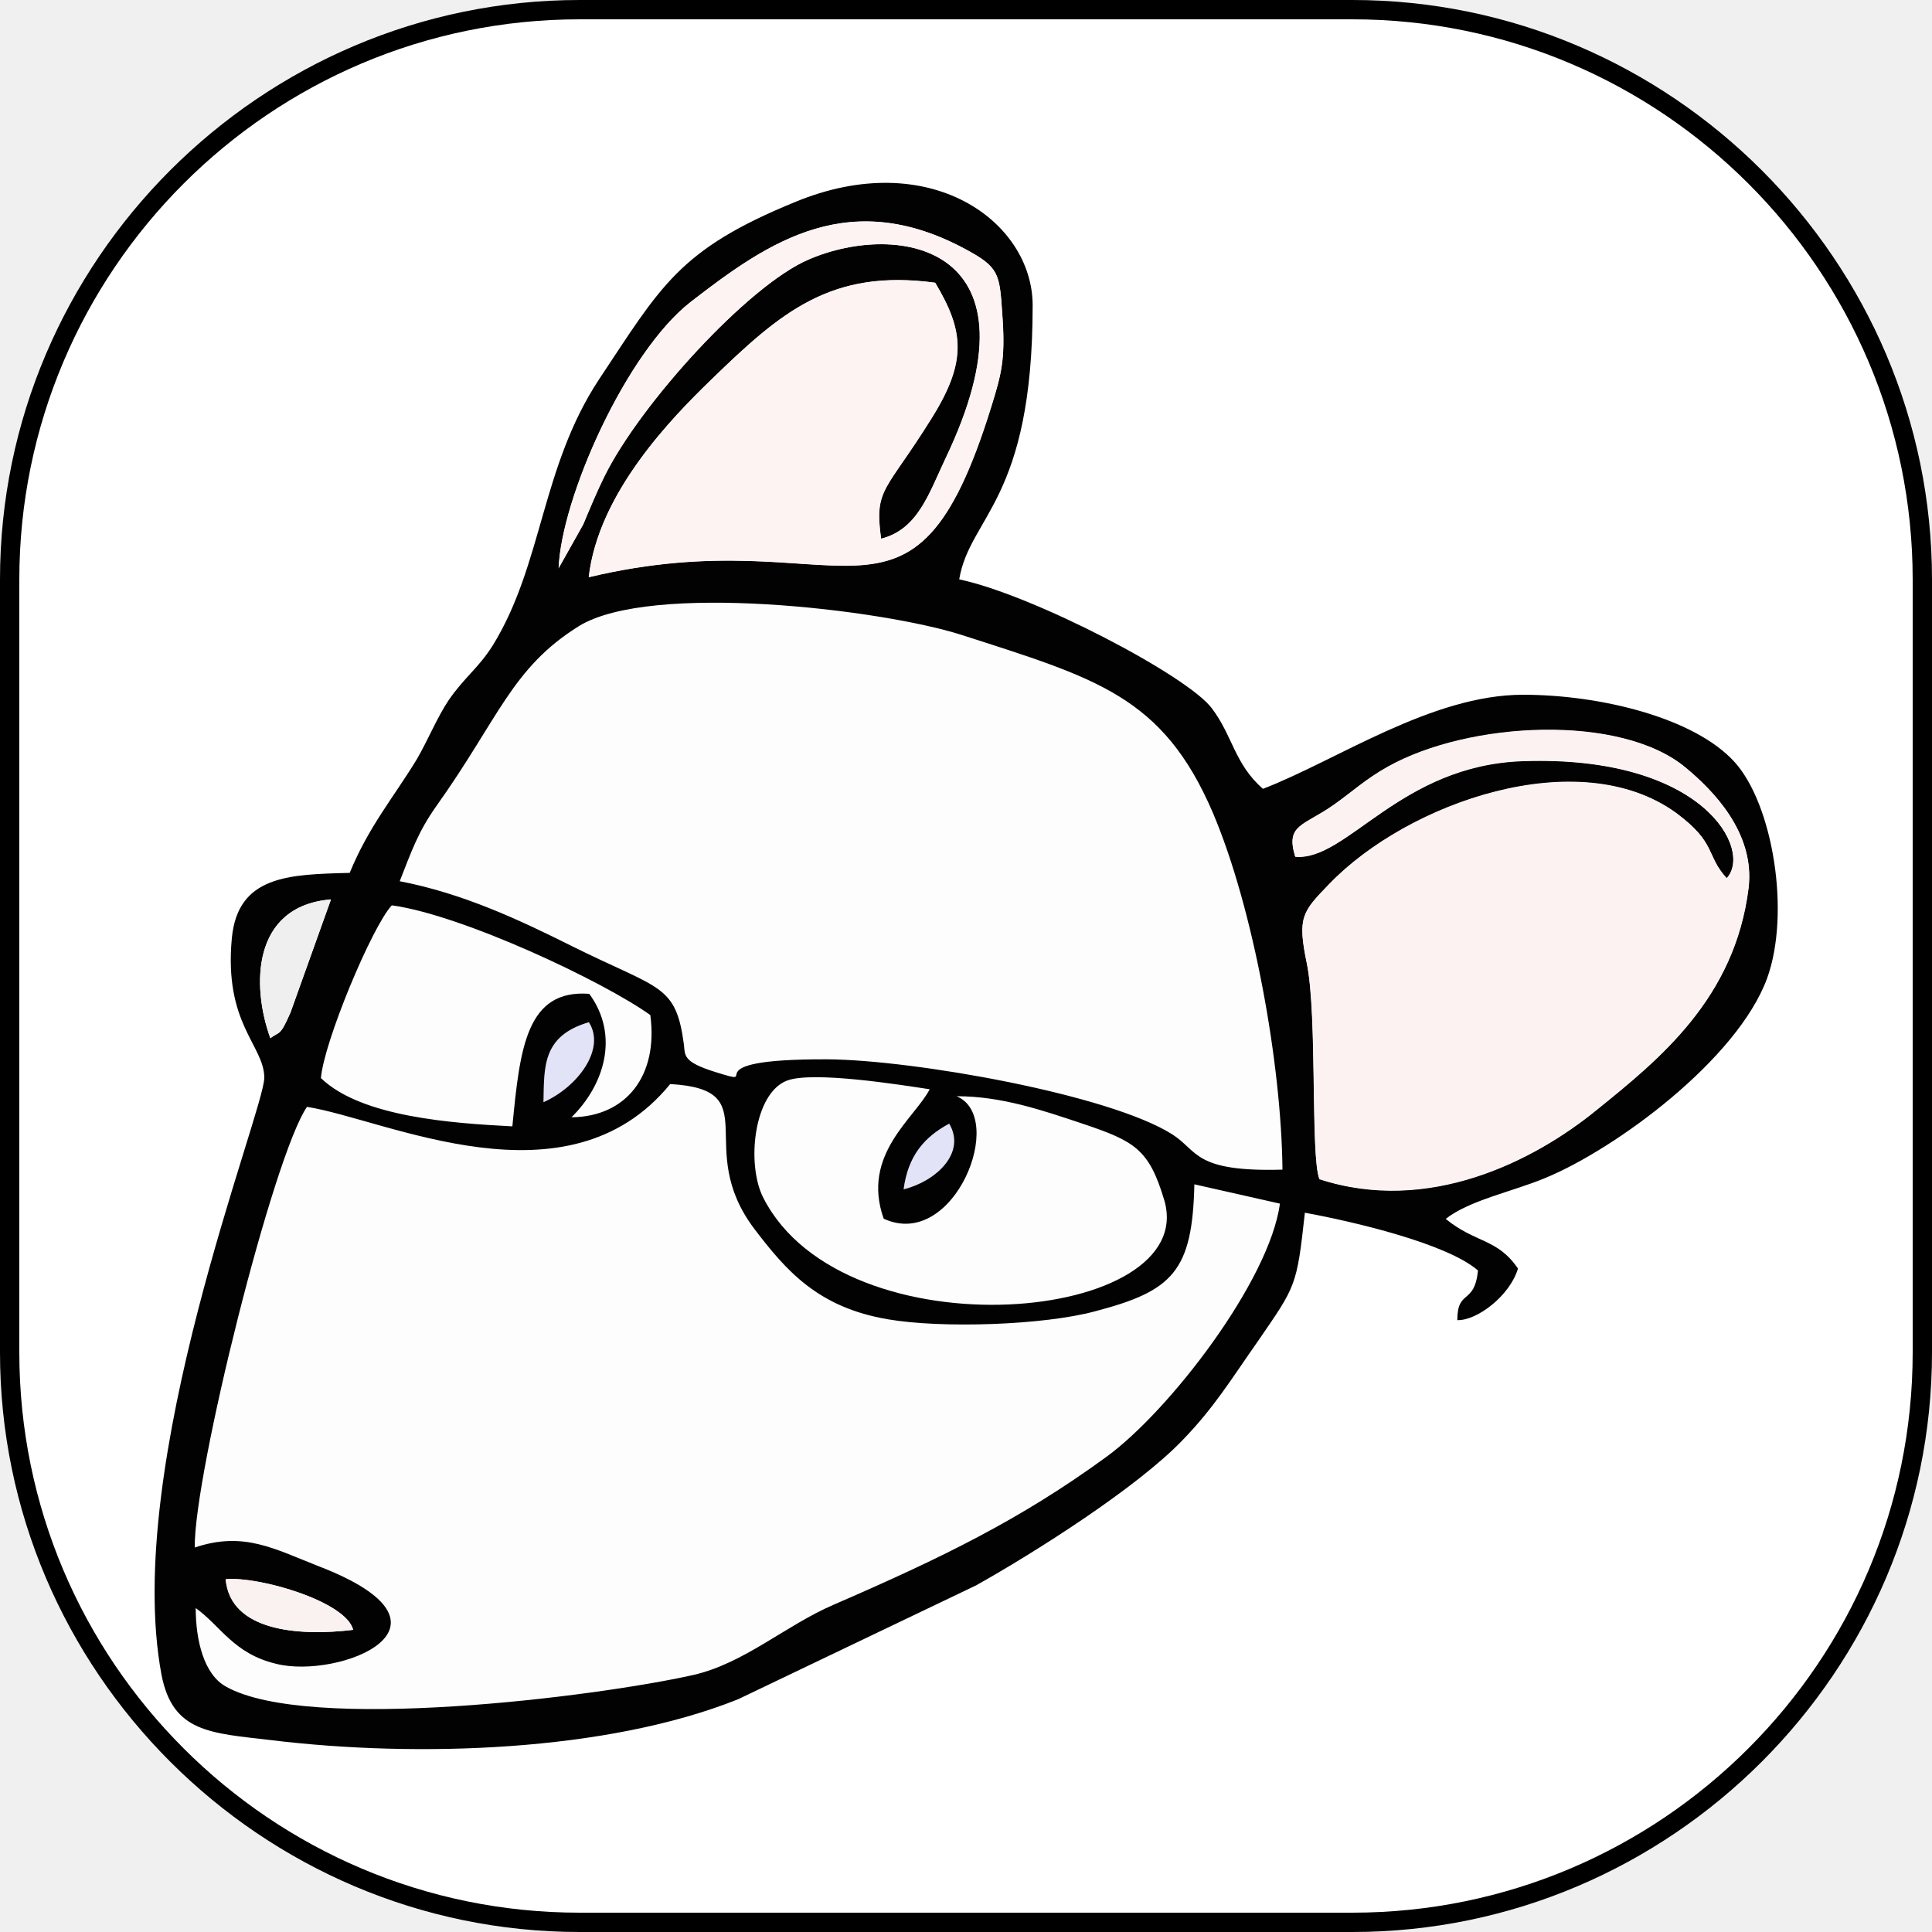
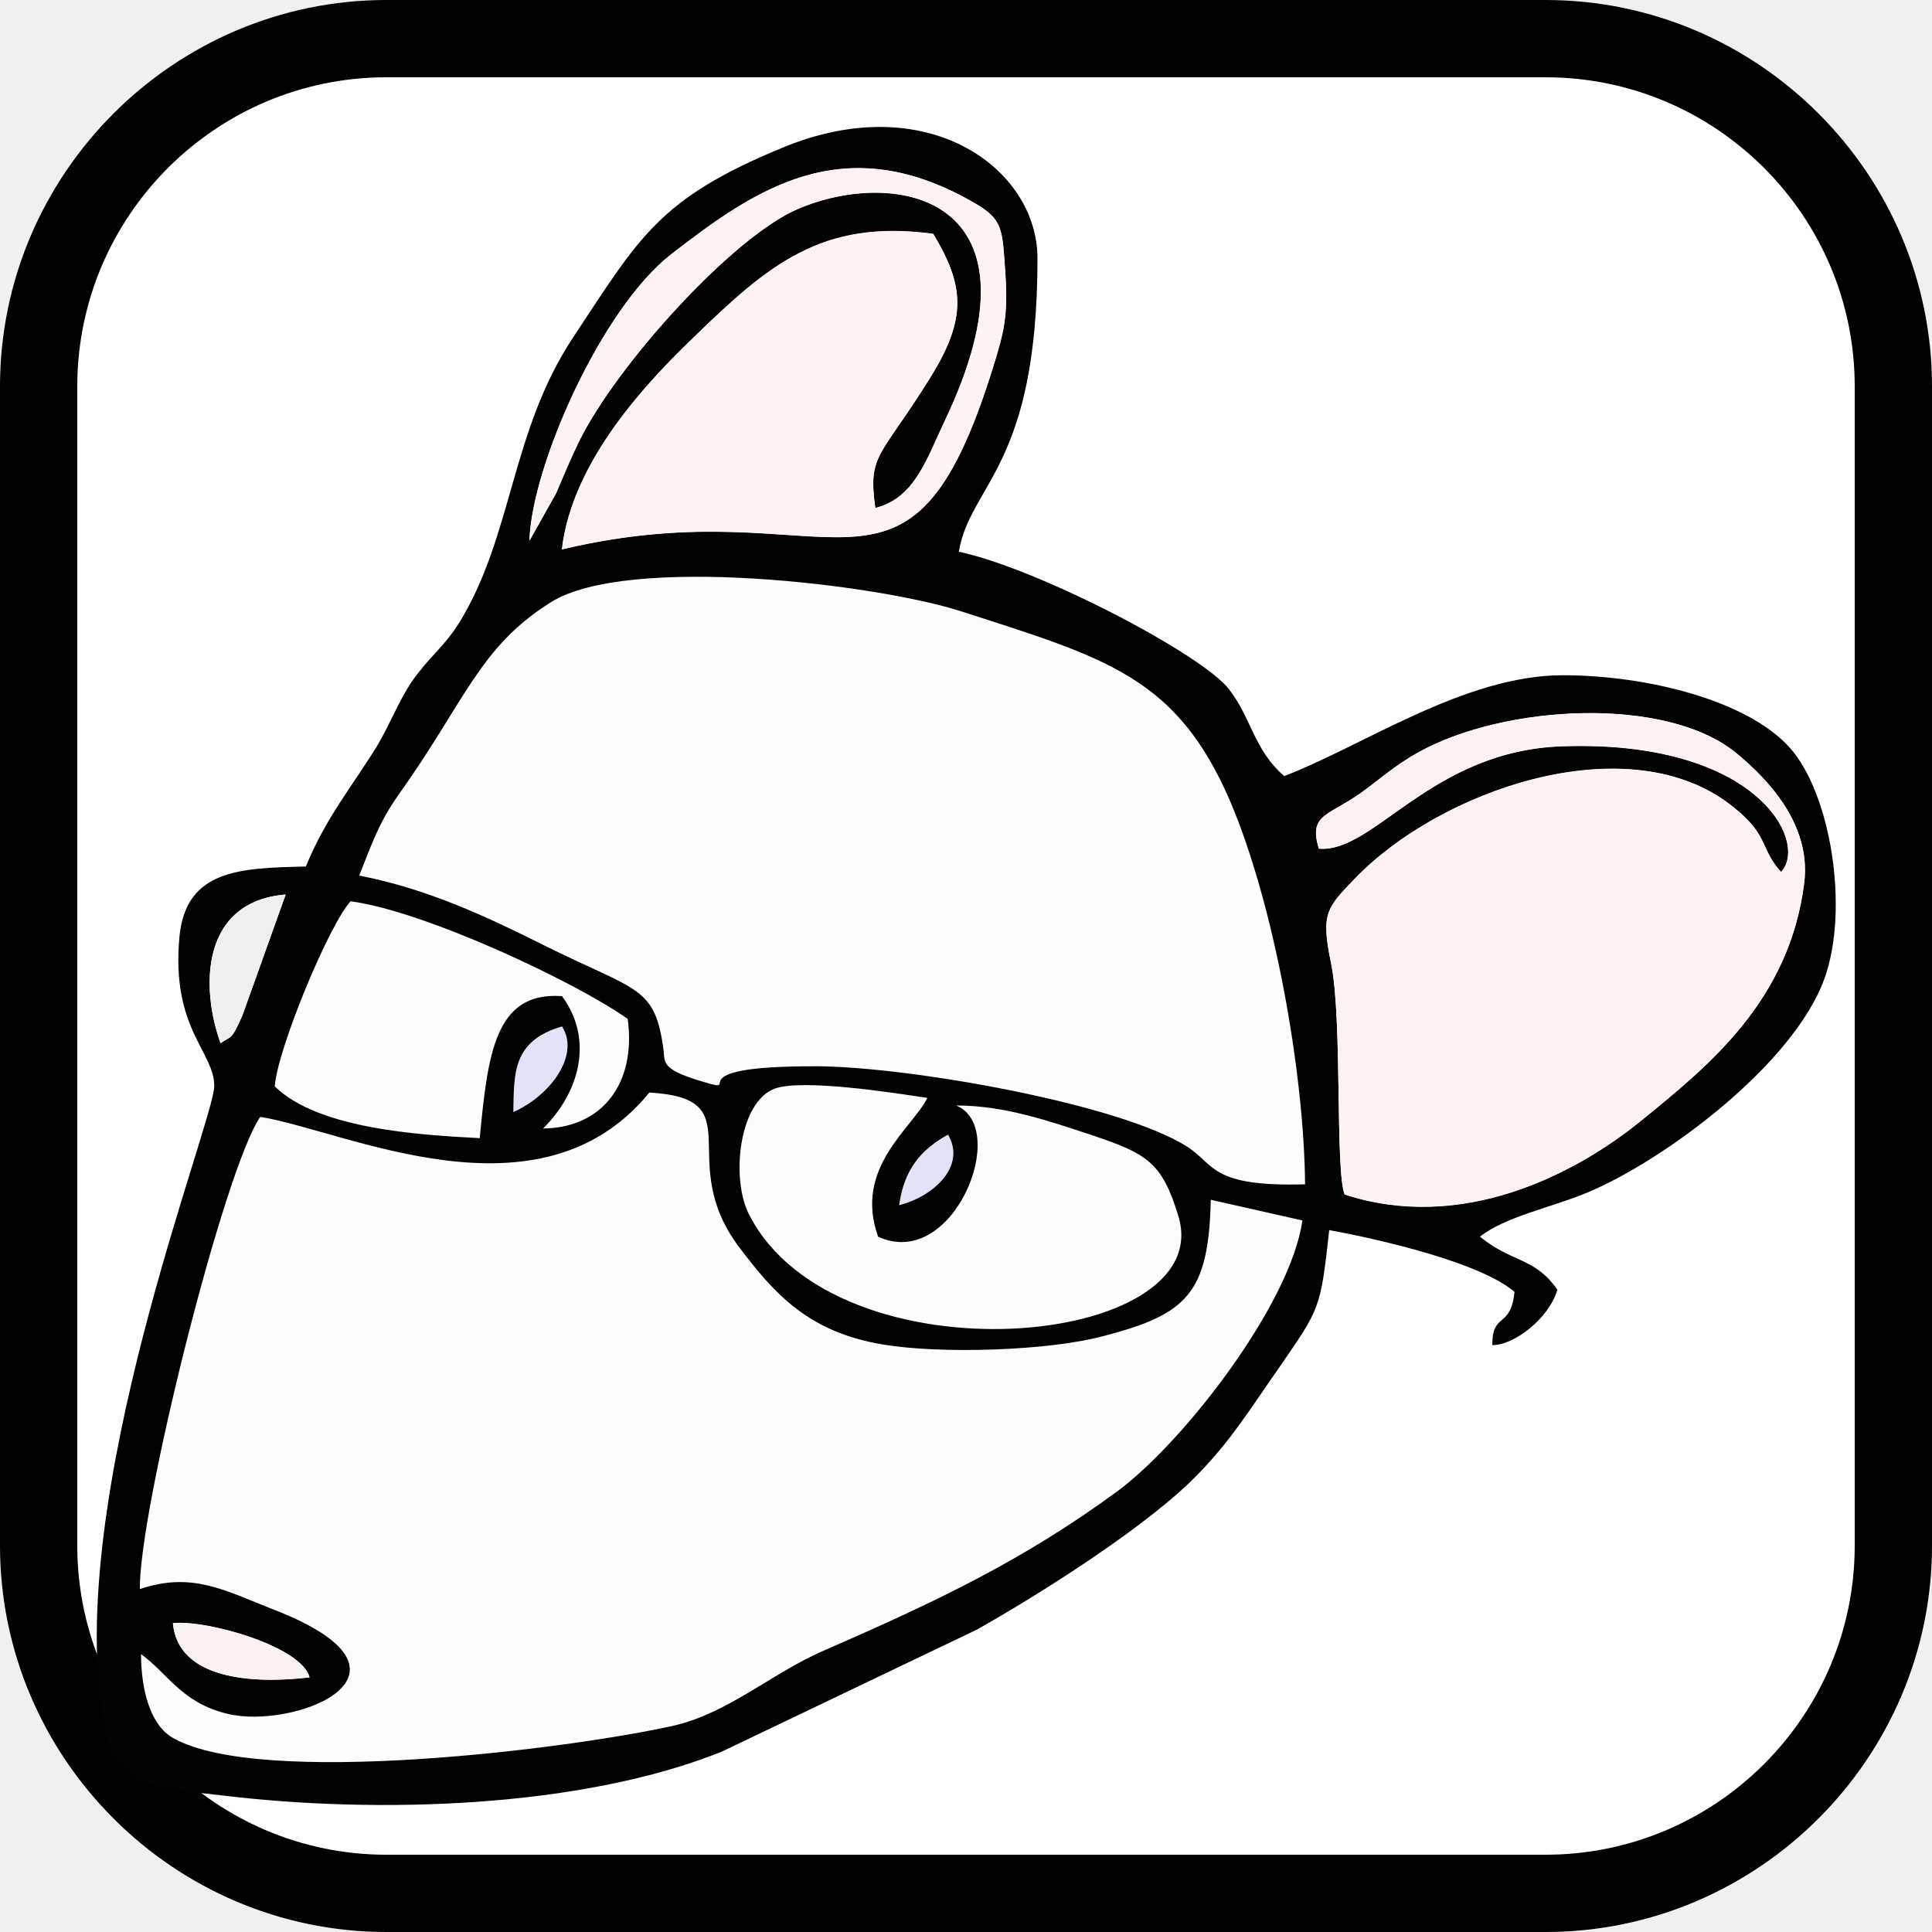
<svg xmlns="http://www.w3.org/2000/svg" id="Layer_1" data-name="Layer 1" viewBox="0 0 100 100">
  <defs>
    <style>
      .cls-1 {
        fill: #020202;
      }

      .cls-1, .cls-2, .cls-3, .cls-4, .cls-5, .cls-6, .cls-7, .cls-8, .cls-9 {
        stroke-width: 0px;
      }

      .cls-2 {
        fill: #faf1f1;
      }

      .cls-4 {
        fill: #fff;
      }

      .cls-5 {
        fill: #fdf2f2;
      }

      .cls-6 {
        fill: #fef3f3;
      }

      .cls-7 {
        fill: #fdfdfd;
      }

      .cls-8 {
        fill: #e3e3f8;
      }

      .cls-9 {
        fill: #efefef;
      }
    </style>
  </defs>
  <g>
-     <rect class="cls-4" x=".5" y=".5" width="99" height="99" rx="29.5" ry="29.5" />
-     <path class="cls-3" d="M70,1c15.99,0,29,13.01,29,29v40c0,15.99-13.01,29-29,29H30c-15.99,0-29-13.01-29-29V30C1,14.01,14.01,1,30,1h40M70,0H30C13.5,0,0,13.5,0,30v40c0,16.5,13.5,30,30,30h40c16.5,0,30-13.5,30-30V30c0-16.5-13.5-30-30-30h0Z" />
+     <rect class="cls-4" x="2" y="2" width="96" height="96" rx="18" ry="18" />
+     <path class="cls-3" d="M80,4c8.82,0,16,7.18,16,16v60c0,8.82-7.18,16-16,16H20c-8.82,0-16-7.18-16-16V20c0-8.82,7.18-16,16-16h60M80,0H20C9,0,0,9,0,20v60c0,11,9,20,20,20h60c11,0,20-9,20-20V20c0-11-9-20-20-20h0Z" />
  </g>
  <g>
-     <path class="cls-8" d="M28.13,57.05c1.77-.79,3.24-2.75,2.35-4.14-2.43.71-2.31,2.33-2.35,4.14Z" />
-     <path class="cls-8" d="M46.77,61.56c1.66-.42,3.26-1.89,2.36-3.4-1.3.71-2.13,1.68-2.36,3.4Z" />
-     <path class="cls-7" d="M10.14,83.24c0,1.65.42,3.43,1.57,4.06,4.24,2.38,19.11.52,24.17-.6,2.64-.6,4.79-2.57,7.28-3.64,5.6-2.44,9.66-4.4,14.14-7.67,3.25-2.38,8.41-9.09,8.96-13.09l-4.43-1c-.1,4.5-1.13,5.52-5.13,6.57-2.7.73-7.96.89-10.71.42-3.64-.6-5.29-2.51-6.94-4.69-3.19-4.24.71-7.2-4.35-7.49-5.32,6.52-14.69,1.83-18.8,1.18-1.75,2.54-5.87,19.04-5.81,22.81,2.54-.86,4.14.08,6.42.97,8.06,3.12,1.02,5.87-2.2,5.05-2.2-.52-2.88-1.96-4.16-2.88Z" />
-     <path class="cls-7" d="M20.69,45.61c3.27.63,6.18,1.99,8.96,3.38,4.53,2.25,5.34,1.94,5.76,5.08.05.58-.05.89,1.6,1.41,2.78.86-1.6-.68,5.84-.65,4.43.03,14.56,1.81,17.83,3.88,1.36.86,1.1,1.96,5.71,1.83-.05-5.42-1.49-13.51-3.61-18.49-2.59-6.02-6.02-6.94-13.01-9.19-4.08-1.31-16.08-2.75-19.8-.45-3.48,2.17-4.14,4.77-7.38,9.32-.94,1.34-1.28,2.36-1.89,3.88Z" />
-     <path class="cls-7" d="M49.52,56.74c2.62,1.07-.13,8.01-3.77,6.34-1.18-3.33,1.62-5.21,2.38-6.7-1.57-.24-6.05-.94-7.38-.45-1.73.65-2.12,4.35-1.23,6.07,4.19,8.22,22.7,6.47,20.74.08-.79-2.59-1.52-3.01-4.16-3.9-2.12-.71-4.24-1.44-6.57-1.44Z" />
-     <path class="cls-7" d="M16.61,55.82c2.09,2.02,6.83,2.33,9.9,2.49.39-4.06.73-7.1,3.98-6.86,1.6,2.17.76,4.74-.92,6.39,2.85-.03,4.5-2.17,4.08-5.29-2.41-1.73-9.71-5.18-13.38-5.68-1.02,1.1-3.53,7.12-3.67,8.96Z" />
-     <path class="cls-1" d="M11.68,81.74c1.73-.16,6.23,1.15,6.6,2.62-2.8.34-6.36.08-6.6-2.62ZM10.14,83.24c1.28.92,1.96,2.36,4.16,2.88,3.22.81,10.26-1.94,2.2-5.05-2.28-.89-3.88-1.83-6.42-.97-.05-3.77,4.06-20.27,5.81-22.81,4.11.65,13.48,5.34,18.8-1.18,5.05.29,1.15,3.25,4.35,7.49,1.65,2.17,3.3,4.08,6.94,4.69,2.75.47,8.01.31,10.71-.42,4.01-1.05,5.03-2.07,5.13-6.57l4.43,1c-.55,4.01-5.71,10.71-8.96,13.09-4.48,3.27-8.54,5.24-14.14,7.67-2.49,1.07-4.63,3.04-7.28,3.64-5.05,1.13-19.93,2.99-24.17.6-1.15-.63-1.57-2.41-1.57-4.06ZM46.77,61.56c.23-1.73,1.06-2.7,2.36-3.4.9,1.52-.7,2.99-2.36,3.4ZM49.52,56.74c2.33,0,4.45.73,6.57,1.44,2.64.89,3.38,1.31,4.16,3.9,1.96,6.39-16.55,8.14-20.74-.08-.89-1.73-.5-5.42,1.23-6.07,1.34-.5,5.81.21,7.38.45-.76,1.49-3.56,3.38-2.38,6.7,3.64,1.68,6.39-5.26,3.77-6.34ZM28.13,57.05c.04-1.81-.08-3.43,2.35-4.14.89,1.39-.58,3.35-2.35,4.14ZM16.61,55.82c.13-1.83,2.64-7.86,3.67-8.96,3.67.5,10.97,3.95,13.38,5.68.42,3.12-1.23,5.26-4.08,5.29,1.68-1.65,2.51-4.22.92-6.39-3.25-.24-3.59,2.8-3.98,6.86-3.06-.16-7.8-.47-9.9-2.49ZM13.99,53.73c-.97-2.67-.97-6.83,3.14-7.17l-2.09,5.84c-.55,1.26-.55.97-1.05,1.34ZM20.69,45.61c.6-1.52.94-2.54,1.89-3.88,3.25-4.56,3.9-7.15,7.38-9.32,3.72-2.3,15.71-.86,19.8.45,6.99,2.25,10.42,3.17,13.01,9.19,2.12,4.98,3.56,13.07,3.61,18.49-4.61.13-4.35-.97-5.71-1.83-3.27-2.07-13.41-3.85-17.83-3.88-7.44-.03-3.06,1.52-5.84.65-1.65-.52-1.54-.84-1.6-1.41-.42-3.14-1.23-2.83-5.76-5.08-2.78-1.39-5.68-2.75-8.96-3.38ZM67.04,44.33c-.5-1.65.42-1.54,2.02-2.67.92-.65,1.65-1.34,2.78-1.96,4.22-2.36,12.07-2.75,15.42.05,1.36,1.13,3.59,3.33,3.25,6.21-.71,5.73-4.63,8.88-7.86,11.49-3.27,2.67-8.72,5.42-14.35,3.59-.47-1.15-.1-8.46-.65-11.15-.5-2.41-.24-2.67,1.15-4.11,4.08-4.24,12.94-7.33,17.96-3.69,2.12,1.57,1.52,2.17,2.62,3.38,1.36-1.47-1.18-6.39-10.55-6.07-6.36.21-9.11,5.18-11.78,4.95ZM28.91,29.43c.13-3.64,3.48-11.18,6.83-13.8,4.06-3.14,8.3-6.1,14.53-2.57,1.54.86,1.47,1.31,1.62,3.46.13,2.07-.05,2.83-.58,4.5-4.14,13.35-7.59,5.68-20.84,8.85.5-4.35,4.27-8.22,6.36-10.24,3.59-3.48,6.18-5.73,11.57-5,1.49,2.49,1.65,4.06-.16,6.97-2.41,3.88-3.01,3.64-2.64,6.28,1.89-.47,2.46-2.3,3.33-4.14,5.26-11-2.38-12.33-7.07-10.32-3.14,1.34-8.75,7.51-10.58,11.23-.37.73-.76,1.68-1.1,2.49l-1.28,2.28ZM49.65,29.98c.55-3.27,3.8-4.08,3.8-14.17,0-4.35-5.34-8.25-12.33-5.34-6,2.46-6.91,4.35-10.11,9.16-3.01,4.56-2.91,9.56-5.5,13.77-.76,1.2-1.44,1.62-2.28,2.83-.6.89-1.05,2.02-1.65,3.06-1.23,2.02-2.49,3.48-3.48,5.89-3.14.08-5.79.13-6.1,3.38-.42,4.45,1.68,5.55,1.68,7.23-.03,1.81-7.36,20.03-5.32,30.9.58,2.99,2.54,3.01,5.68,3.38,7.57.92,17.39.6,24.17-2.12l12.31-5.89c3.12-1.75,8.35-5.08,10.68-7.51,1.65-1.7,2.51-3.14,3.93-5.16,1.94-2.83,1.99-2.78,2.41-6.62,2.57.47,7.36,1.6,8.96,2.99-.18,1.81-1.07.94-1.07,2.57,1.02.03,2.72-1.26,3.14-2.67-1.07-1.57-2.2-1.31-3.74-2.57,1.23-.97,3.46-1.41,5.16-2.12,3.67-1.52,9.92-6.13,11.47-10.32,1.23-3.38.31-9.01-1.68-11.21-2.09-2.3-6.97-3.48-10.95-3.48-4.74,0-9.64,3.4-13.46,4.87-1.47-1.28-1.57-2.75-2.64-4.16-1.23-1.68-9.24-5.87-13.07-6.68Z" />
-     <path class="cls-5" d="M67.04,44.33c2.67.24,5.42-4.74,11.78-4.95,9.37-.31,11.91,4.61,10.55,6.07-1.1-1.2-.5-1.81-2.62-3.38-5.03-3.64-13.88-.55-17.96,3.69-1.39,1.44-1.65,1.7-1.15,4.11.55,2.7.18,10,.65,11.15,5.63,1.83,11.08-.92,14.35-3.59,3.22-2.62,7.15-5.76,7.86-11.49.34-2.88-1.89-5.08-3.25-6.21-3.35-2.8-11.21-2.41-15.42-.05-1.13.63-1.86,1.31-2.78,1.96-1.6,1.13-2.51,1.02-2.02,2.67Z" />
-     <path class="cls-6" d="M28.91,29.43l1.28-2.28c.34-.81.73-1.75,1.1-2.49,1.83-3.72,7.44-9.9,10.58-11.23,4.69-2.02,12.33-.68,7.07,10.32-.86,1.83-1.44,3.67-3.33,4.14-.37-2.64.24-2.41,2.64-6.28,1.81-2.91,1.65-4.48.16-6.97-5.39-.73-7.99,1.52-11.57,5-2.09,2.02-5.87,5.89-6.36,10.24,13.25-3.17,16.71,4.5,20.84-8.85.52-1.68.71-2.44.58-4.5-.16-2.15-.08-2.59-1.62-3.46-6.23-3.53-10.47-.58-14.53,2.57-3.35,2.62-6.7,10.16-6.83,13.8Z" />
-     <path class="cls-9" d="M13.99,53.73c.5-.37.5-.08,1.05-1.34l2.09-5.84c-4.11.34-4.11,4.5-3.14,7.17Z" />
-     <path class="cls-2" d="M18.28,84.36c-.37-1.47-4.87-2.78-6.6-2.62.24,2.7,3.8,2.96,6.6,2.62Z" />
+     <path class="cls-8" d="M26.57,57.56c1.9-.84,3.47-2.95,2.52-4.43-2.6.76-2.48,2.5-2.52,4.43Z" />
+     <path class="cls-8" d="M46.54,62.38c1.78-.45,3.49-2.02,2.53-3.65-1.39.76-2.28,1.8-2.53,3.65Z" />
+     <path class="cls-7" d="M7.29,85.61c0,1.77.45,3.68,1.68,4.35,4.54,2.55,20.48.56,25.89-.65,2.83-.65,5.13-2.75,7.8-3.9,6-2.61,10.35-4.71,15.15-8.22,3.48-2.55,9.01-9.74,9.59-14.03l-4.74-1.07c-.11,4.83-1.21,5.92-5.5,7.04-2.89.79-8.53.95-11.47.45-3.9-.65-5.67-2.69-7.43-5.02-3.42-4.54.76-7.72-4.66-8.02-5.7,6.99-15.74,1.96-20.14,1.26-1.88,2.72-6.28,20.4-6.23,24.44,2.72-.93,4.43.08,6.87,1.04,8.64,3.34,1.09,6.28-2.36,5.41-2.36-.56-3.09-2.1-4.46-3.09Z" />
+     <path class="cls-7" d="M18.6,45.3c3.51.67,6.62,2.13,9.59,3.62,4.85,2.41,5.72,2.08,6.17,5.44.06.62-.06.95,1.71,1.51,2.97.93-1.71-.73,6.26-.7,4.74.03,15.6,1.94,19.11,4.15,1.46.93,1.18,2.1,6.12,1.96-.06-5.81-1.6-14.48-3.87-19.81-2.78-6.45-6.45-7.43-13.94-9.85-4.38-1.4-17.23-2.95-21.21-.48-3.73,2.33-4.43,5.11-7.91,9.99-1.01,1.43-1.37,2.52-2.02,4.15Z" />
+     <path class="cls-7" d="M49.49,57.22c2.81,1.15-.14,8.58-4.04,6.79-1.26-3.56,1.74-5.58,2.55-7.18-1.68-.25-6.48-1.01-7.91-.48-1.85.7-2.27,4.66-1.32,6.51,4.49,8.81,24.32,6.93,22.22.08-.84-2.78-1.63-3.23-4.46-4.18-2.27-.76-4.54-1.54-7.04-1.54Z" />
+     <path class="cls-7" d="M14.22,56.24c2.24,2.16,7.32,2.5,10.6,2.67.42-4.35.79-7.6,4.26-7.35,1.71,2.33.81,5.08-.98,6.85,3.06-.03,4.83-2.33,4.38-5.67-2.58-1.85-10.41-5.55-14.34-6.09-1.09,1.18-3.79,7.63-3.93,9.59Z" />
+     <path class="cls-1" d="M8.95,84.01c1.85-.17,6.68,1.23,7.07,2.81-3,.36-6.82.08-7.07-2.81ZM7.29,85.61c1.37.98,2.1,2.52,4.46,3.09,3.45.87,11-2.08,2.36-5.41-2.44-.95-4.15-1.96-6.87-1.04-.06-4.04,4.35-21.71,6.23-24.44,4.4.7,14.45,5.72,20.14-1.26,5.41.31,1.23,3.48,4.66,8.02,1.77,2.33,3.53,4.38,7.43,5.02,2.95.5,8.58.34,11.47-.45,4.29-1.12,5.39-2.22,5.5-7.04l4.74,1.07c-.59,4.29-6.12,11.47-9.59,14.03-4.8,3.51-9.15,5.61-15.15,8.22-2.67,1.15-4.97,3.25-7.8,3.9-5.41,1.21-21.35,3.2-25.89.65-1.23-.67-1.68-2.58-1.68-4.35ZM46.54,62.38c.25-1.85,1.14-2.89,2.53-3.65.96,1.63-.75,3.2-2.53,3.65ZM49.49,57.22c2.5,0,4.77.79,7.04,1.54,2.83.95,3.62,1.4,4.46,4.18,2.1,6.85-17.73,8.73-22.22-.08-.95-1.85-.53-5.81,1.32-6.51,1.43-.53,6.23.22,7.91.48-.81,1.6-3.82,3.62-2.55,7.18,3.9,1.8,6.85-5.64,4.04-6.79ZM26.57,57.56c.04-1.94-.08-3.68,2.52-4.43.95,1.49-.62,3.59-2.52,4.43ZM14.22,56.24c.14-1.96,2.83-8.42,3.93-9.59,3.93.53,11.75,4.24,14.34,6.09.45,3.34-1.32,5.64-4.38,5.67,1.8-1.77,2.69-4.52.98-6.85-3.48-.25-3.84,3-4.26,7.35-3.28-.17-8.36-.5-10.6-2.67ZM11.42,53.99c-1.04-2.86-1.04-7.32,3.37-7.69l-2.24,6.26c-.59,1.35-.59,1.04-1.12,1.43ZM18.6,45.3c.65-1.63,1.01-2.72,2.02-4.15,3.48-4.88,4.18-7.66,7.91-9.99,3.98-2.47,16.83-.93,21.21.48,7.49,2.41,11.17,3.39,13.94,9.85,2.27,5.33,3.82,14,3.87,19.81-4.94.14-4.66-1.04-6.12-1.96-3.51-2.22-14.36-4.12-19.11-4.15-7.97-.03-3.28,1.63-6.26.7-1.77-.56-1.66-.9-1.71-1.51-.45-3.37-1.32-3.03-6.17-5.44-2.97-1.49-6.09-2.95-9.59-3.62ZM68.26,43.92c-.53-1.77.45-1.66,2.16-2.86.98-.7,1.77-1.43,2.97-2.1,4.52-2.52,12.93-2.95,16.52.06,1.46,1.21,3.84,3.56,3.48,6.65-.76,6.14-4.97,9.51-8.42,12.32-3.51,2.86-9.34,5.81-15.37,3.84-.5-1.23-.11-9.06-.7-11.95-.53-2.58-.25-2.86,1.23-4.4,4.38-4.54,13.86-7.86,19.25-3.96,2.27,1.68,1.63,2.33,2.81,3.62,1.46-1.57-1.26-6.85-11.31-6.51-6.82.22-9.76,5.55-12.62,5.3ZM27.41,27.96c.14-3.9,3.73-11.98,7.32-14.78,4.35-3.37,8.89-6.54,15.57-2.75,1.66.93,1.57,1.4,1.74,3.7.14,2.22-.06,3.03-.62,4.83-4.43,14.31-8.14,6.09-22.33,9.48.53-4.66,4.57-8.81,6.82-10.97,3.84-3.73,6.62-6.14,12.4-5.36,1.6,2.67,1.77,4.35-.17,7.46-2.58,4.15-3.23,3.9-2.83,6.73,2.02-.5,2.64-2.47,3.56-4.43,5.64-11.78-2.55-13.21-7.57-11.05-3.37,1.43-9.37,8.05-11.33,12.04-.39.79-.81,1.8-1.18,2.67l-1.37,2.44ZM49.63,28.55c.59-3.51,4.07-4.38,4.07-15.18,0-4.66-5.72-8.84-13.21-5.72-6.42,2.64-7.41,4.66-10.83,9.82-3.23,4.88-3.11,10.24-5.89,14.76-.81,1.29-1.54,1.74-2.44,3.03-.65.95-1.12,2.16-1.77,3.28-1.32,2.16-2.67,3.73-3.73,6.31-3.37.08-6.2.14-6.54,3.62-.45,4.77,1.8,5.95,1.8,7.74-.03,1.94-7.88,21.46-5.7,33.1.62,3.2,2.72,3.23,6.09,3.62,8.11.98,18.63.65,25.89-2.27l13.19-6.31c3.34-1.88,8.95-5.44,11.45-8.05,1.77-1.82,2.69-3.37,4.21-5.53,2.08-3.03,2.13-2.97,2.58-7.1,2.75.5,7.88,1.71,9.59,3.2-.2,1.94-1.15,1.01-1.15,2.75,1.09.03,2.92-1.35,3.37-2.86-1.15-1.68-2.36-1.4-4.01-2.75,1.32-1.04,3.7-1.51,5.53-2.27,3.93-1.63,10.63-6.56,12.29-11.05,1.32-3.62.34-9.65-1.8-12.01-2.24-2.47-7.46-3.73-11.73-3.73-5.08,0-10.32,3.65-14.42,5.22-1.57-1.37-1.68-2.95-2.83-4.46-1.32-1.8-9.9-6.28-14-7.15Z" />
+     <path class="cls-5" d="M68.26,43.92c2.86.25,5.81-5.08,12.62-5.3,10.04-.34,12.76,4.94,11.31,6.51-1.18-1.29-.53-1.94-2.81-3.62-5.39-3.9-14.87-.59-19.25,3.96-1.49,1.54-1.77,1.82-1.23,4.4.59,2.89.2,10.72.7,11.95,6.03,1.96,11.87-.98,15.37-3.84,3.45-2.81,7.66-6.17,8.42-12.32.36-3.09-2.02-5.44-3.48-6.65-3.59-3-12.01-2.58-16.52-.06-1.21.67-1.99,1.4-2.97,2.1-1.71,1.21-2.69,1.09-2.16,2.86Z" />
+     <path class="cls-6" d="M27.41,27.96l1.37-2.44c.36-.87.79-1.88,1.18-2.67,1.96-3.98,7.97-10.6,11.33-12.04,5.02-2.16,13.21-.73,7.57,11.05-.93,1.96-1.54,3.93-3.56,4.43-.39-2.83.25-2.58,2.83-6.73,1.94-3.11,1.77-4.8.17-7.46-5.78-.79-8.56,1.63-12.4,5.36-2.24,2.16-6.28,6.31-6.82,10.97,14.2-3.39,17.9,4.83,22.33-9.48.56-1.8.76-2.61.62-4.83-.17-2.3-.08-2.78-1.74-3.7-6.68-3.79-11.22-.62-15.57,2.75-3.59,2.81-7.18,10.89-7.32,14.78Z" />
+     <path class="cls-9" d="M11.42,53.99c.53-.39.53-.08,1.12-1.43l2.24-6.26c-4.4.36-4.4,4.83-3.37,7.69Z" />
+     <path class="cls-2" d="M16.02,86.82c-.39-1.57-5.22-2.97-7.07-2.81.25,2.89,4.07,3.17,7.07,2.81Z" />
  </g>
</svg>
